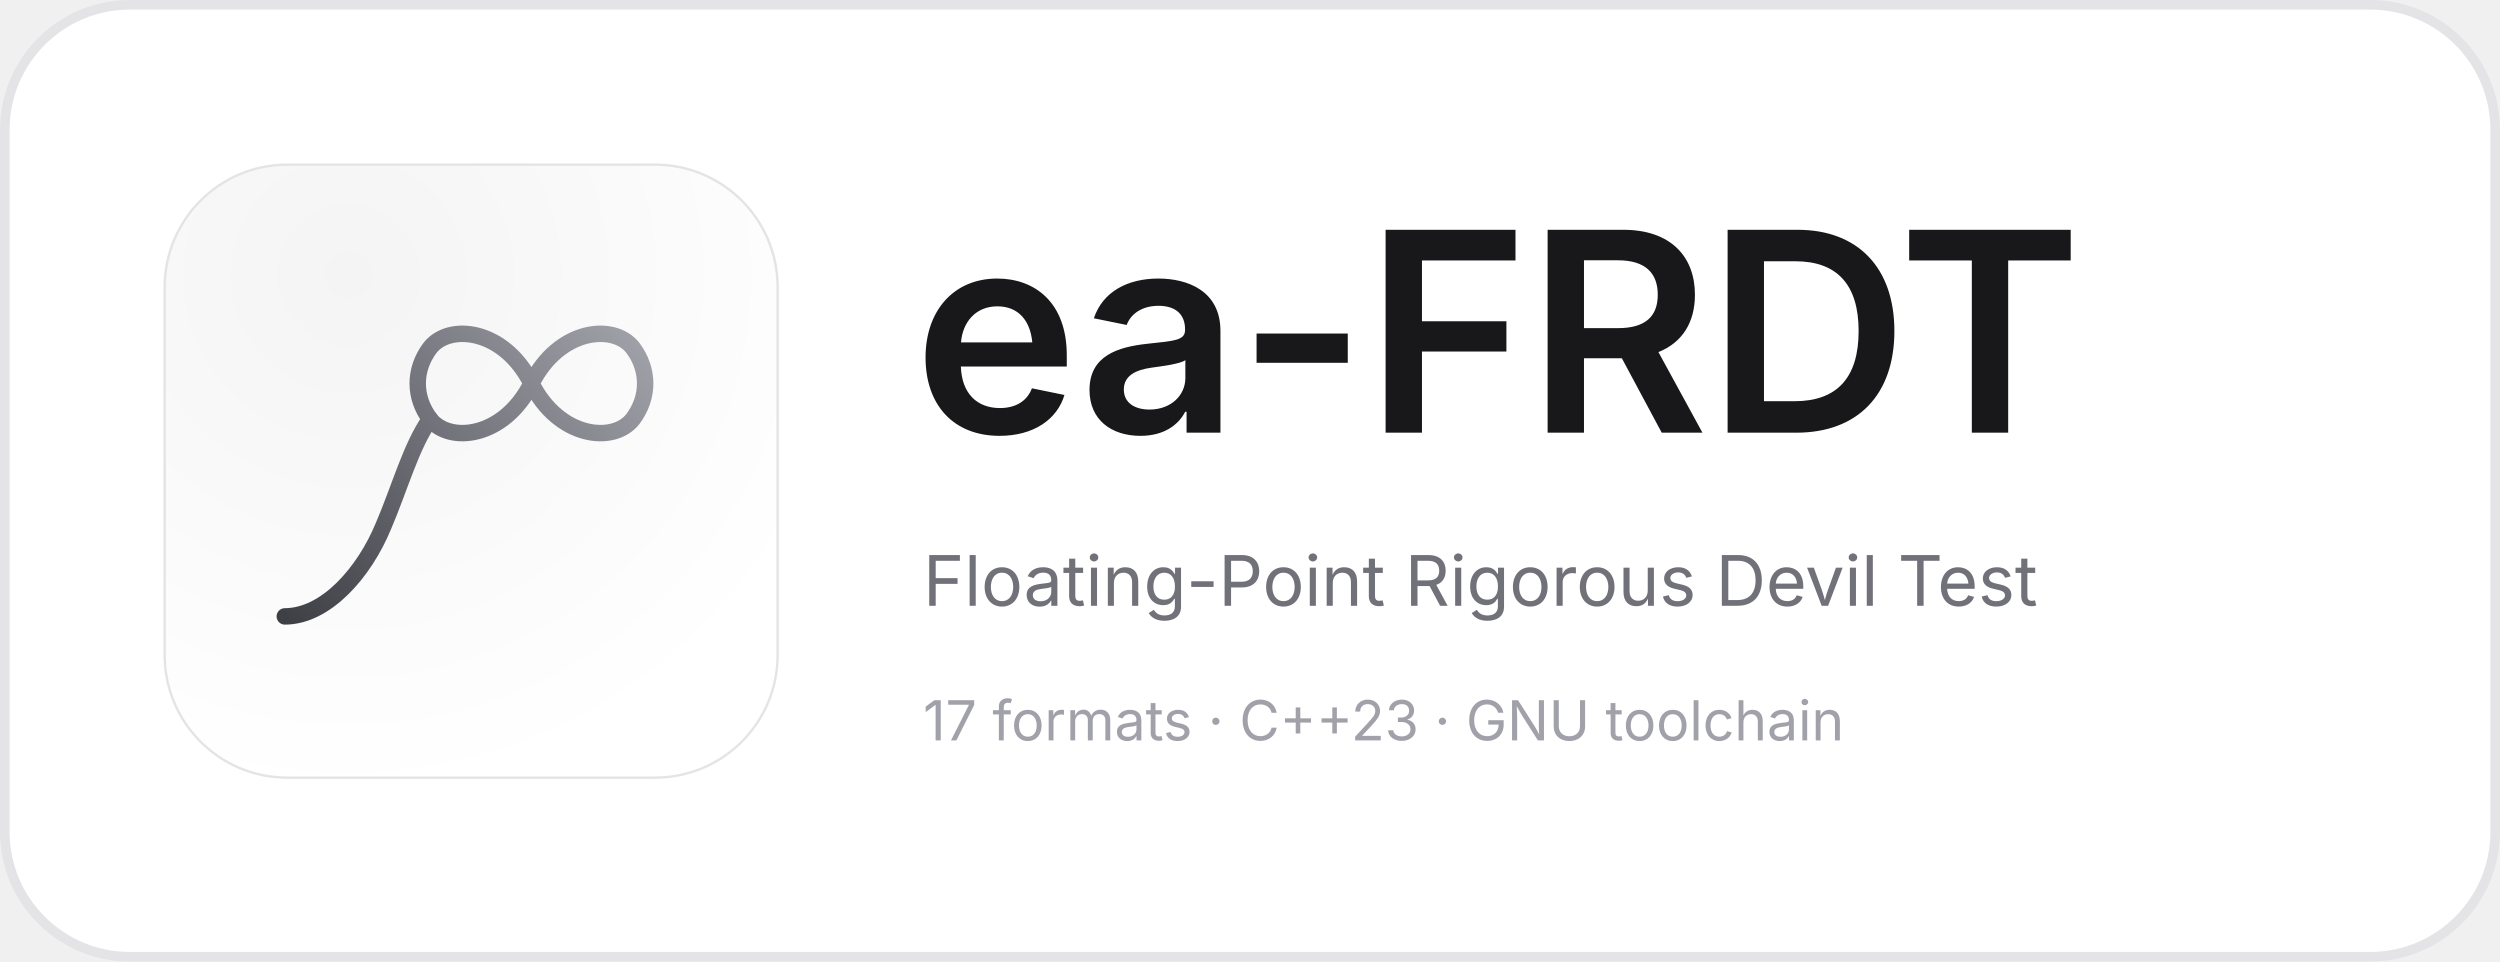
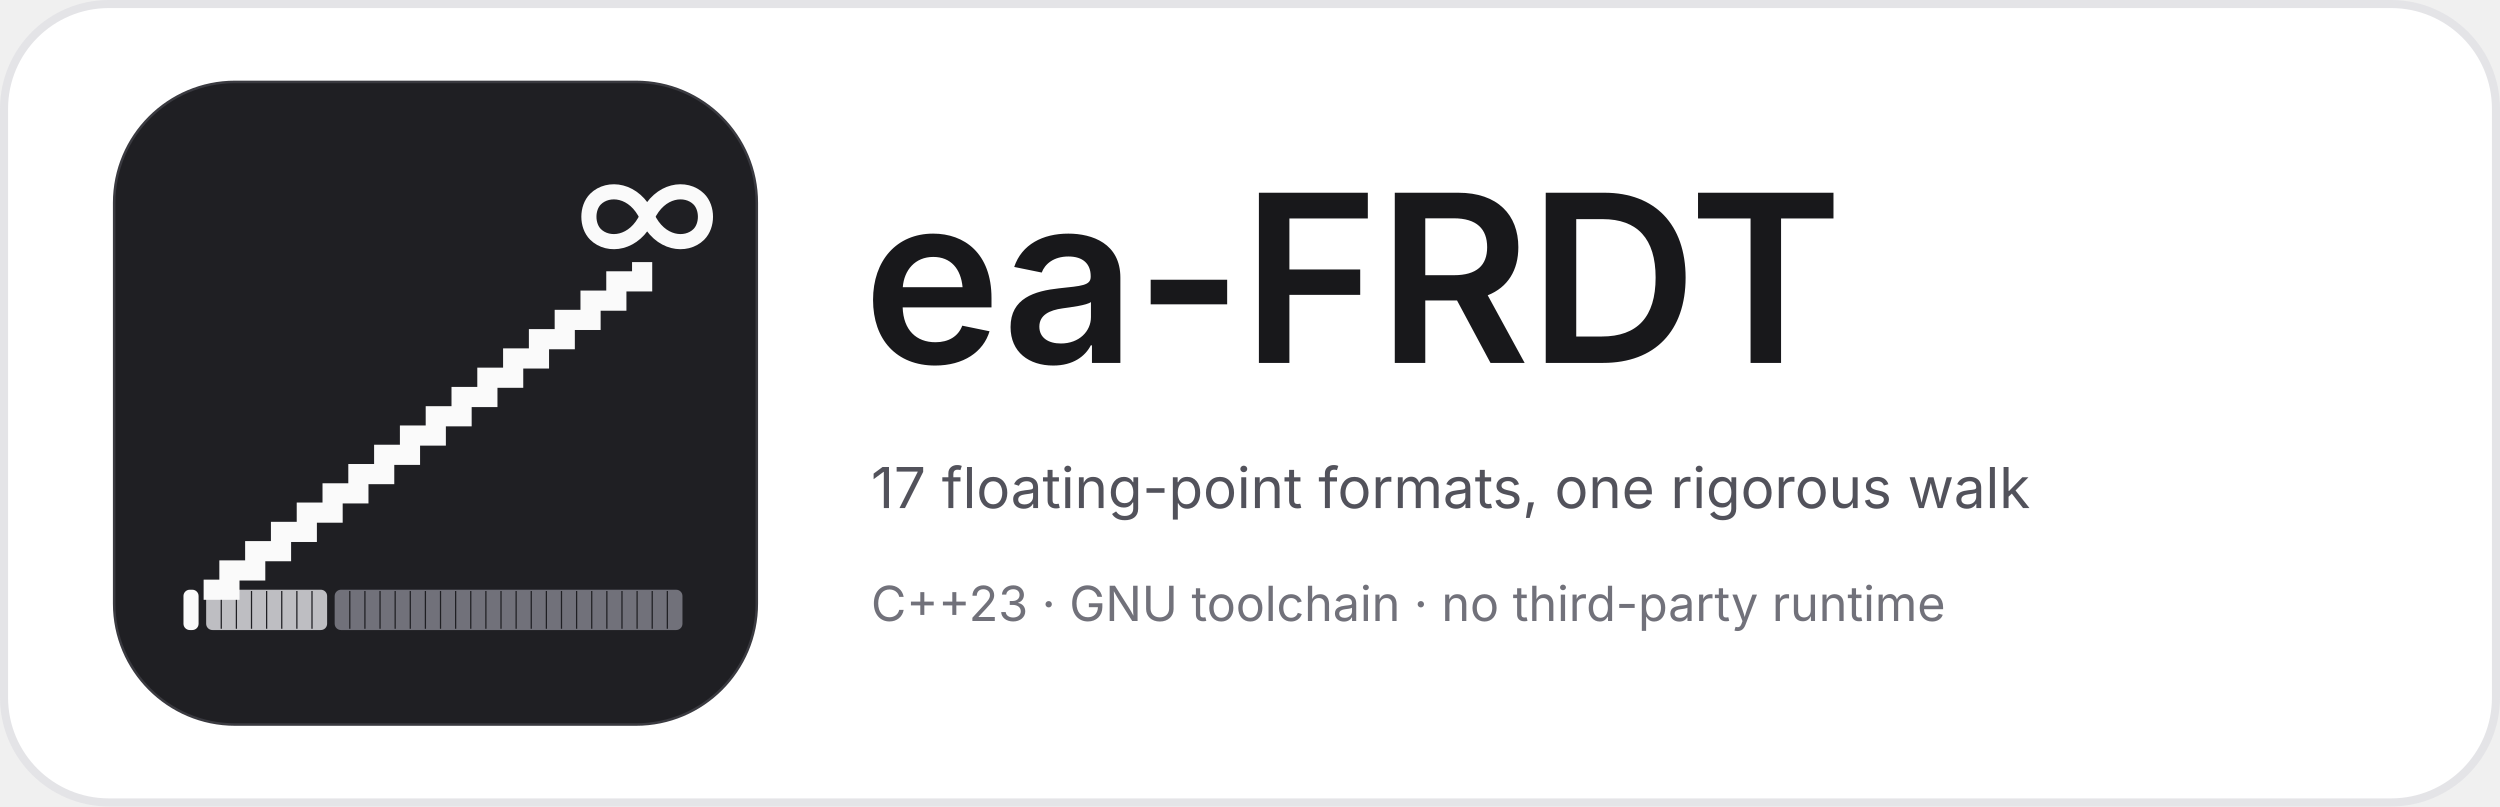
- <svg xmlns="http://www.w3.org/2000/svg" viewBox="0 0 520 200" width="520" height="200" role="img" aria-label="ea-FRDT wordmark">
-   <defs>
-     <linearGradient id="mark" x1="120" y1="362" x2="374" y2="148" gradientUnits="userSpaceOnUse">
-       <stop offset="0" stop-color="#3F3F46" />
-       <stop offset="1" stop-color="#A1A1AA" />
-     </linearGradient>
-     <radialGradient id="wash" cx="30%" cy="18%" r="85%">
-       <stop offset="0" stop-color="#F4F4F5" />
-       <stop offset="1" stop-color="#FFFFFF" />
-     </radialGradient>
-   </defs>
-   <rect x="1" y="1" width="518" height="198" rx="26" fill="#FFFFFF" stroke="#E4E4E7" stroke-width="2" />
-   <g transform="translate(34,34) scale(0.25)">
-     <rect x="1" y="1" width="510" height="510" rx="102" fill="url(#wash)" stroke="#E4E4E7" stroke-width="2" />
-     <g transform="translate(256,256) scale(1.14) translate(-256,-256)">
-       <path d="M120 362C150 362 178 330 192 296C204 268 212 238 226 218" fill="none" stroke="url(#mark)" stroke-width="12" stroke-linecap="round" />
-       <path d="M300 192C280 152 240 148 226 166C214 182 214 202 226 218C240 236 280 232 300 192                C320 152 360 148 374 166C386 182 386 202 374 218C360 236 320 232 300 192" fill="none" stroke="url(#mark)" stroke-width="12" stroke-linecap="round" />
+ <svg xmlns="http://www.w3.org/2000/svg" viewBox="0 0 620 200" width="620" height="200" role="img" aria-label="ea-FRDT wordmark">
+   <rect x="1" y="1" width="618" height="198" rx="26" fill="#FFFFFF" stroke="#E4E4E7" stroke-width="2" />
+   <g transform="translate(28,20) scale(0.3125)">
+     <rect x="1" y="1" width="510" height="510" rx="96" fill="#1F1F23" stroke="#3A3A40" stroke-width="2" />
+     <rect x="56" y="404" width="12" height="32" rx="5" fill="#FAFAFA" />
+     <rect x="74" y="404" width="96" height="32" rx="5" fill="#BEBEC2" />
+     <rect x="176" y="404" width="276" height="32" rx="5" fill="#71717A" />
+     <g stroke="#1F1F23" stroke-width="1">
+       <path d="M86 405V435M98 405V435M110 405V435M122 405V435M134 405V435M146 405V435M158 405V435" />
+       <path d="M188 405V435M200 405V435M212 405V435M224 405V435M236 405V435M248 405V435M260 405V435M272 405V435M284 405V435M296 405V435M308 405V435M320 405V435M332 405V435M344 405V435M356 405V435M368 405V435M380 405V435M392 405V435M404 405V435M416 405V435M428 405V435M440 405V435" />
    </g>
+     <path d="M72 404H92.47V388.71H112.94V373.41H133.41V358.12H153.88V342.82H174.35V327.53H194.82V312.24H215.29V296.94H235.76V281.65H256.24V266.35H276.71V251.06H297.18V235.76H317.65V220.47H338.12V205.18H358.59V189.88H379.06V174.59H399.53V159.29H420V144" fill="none" stroke="#FAFAFA" stroke-width="16" stroke-linejoin="miter" stroke-linecap="butt" />
+     <path d="M424 108C414 86 393 84 383 94C376 101 376 115 383 122C393 132 414 130 424 108C434 86 455 84 465 94C472 101 472 115 465 122C455 132 434 130 424 108" fill="none" stroke="#FAFAFA" stroke-width="12" stroke-linecap="round" />
  </g>
-   <text x="190" y="90" font-family="Inter,'Segoe UI',system-ui,-apple-system,'Helvetica Neue',Arial,sans-serif" font-size="58" font-weight="600" letter-spacing="-0.4" fill="#18181B">ea-FRDT</text>
-   <text x="192" y="126" font-family="Inter,'Segoe UI',system-ui,-apple-system,'Helvetica Neue',Arial,sans-serif" font-size="14.5" fill="#71717A">Floating-Point Rigorous Devil Test</text>
-   <text x="192" y="154" font-family="Inter,'Segoe UI',system-ui,-apple-system,'Helvetica Neue',Arial,sans-serif" font-size="11.5" fill="#A1A1AA">17 formats · C++23 · GNU toolchain</text>
+   <text x="214" y="90" font-family="Inter,'Segoe UI',system-ui,-apple-system,'Helvetica Neue',Arial,sans-serif" font-size="58" font-weight="600" letter-spacing="-0.4" fill="#18181B">ea-FRDT</text>
+   <text x="216" y="126" font-family="Inter,'Segoe UI',system-ui,-apple-system,'Helvetica Neue',Arial,sans-serif" font-size="14" fill="#52525B">17 floating-point formats, one rigorous walk</text>
+   <text x="216" y="154" font-family="Inter,'Segoe UI',system-ui,-apple-system,'Helvetica Neue',Arial,sans-serif" font-size="12" fill="#71717A">C++23 · GNU toolchain · no third-party runtime</text>
</svg>
